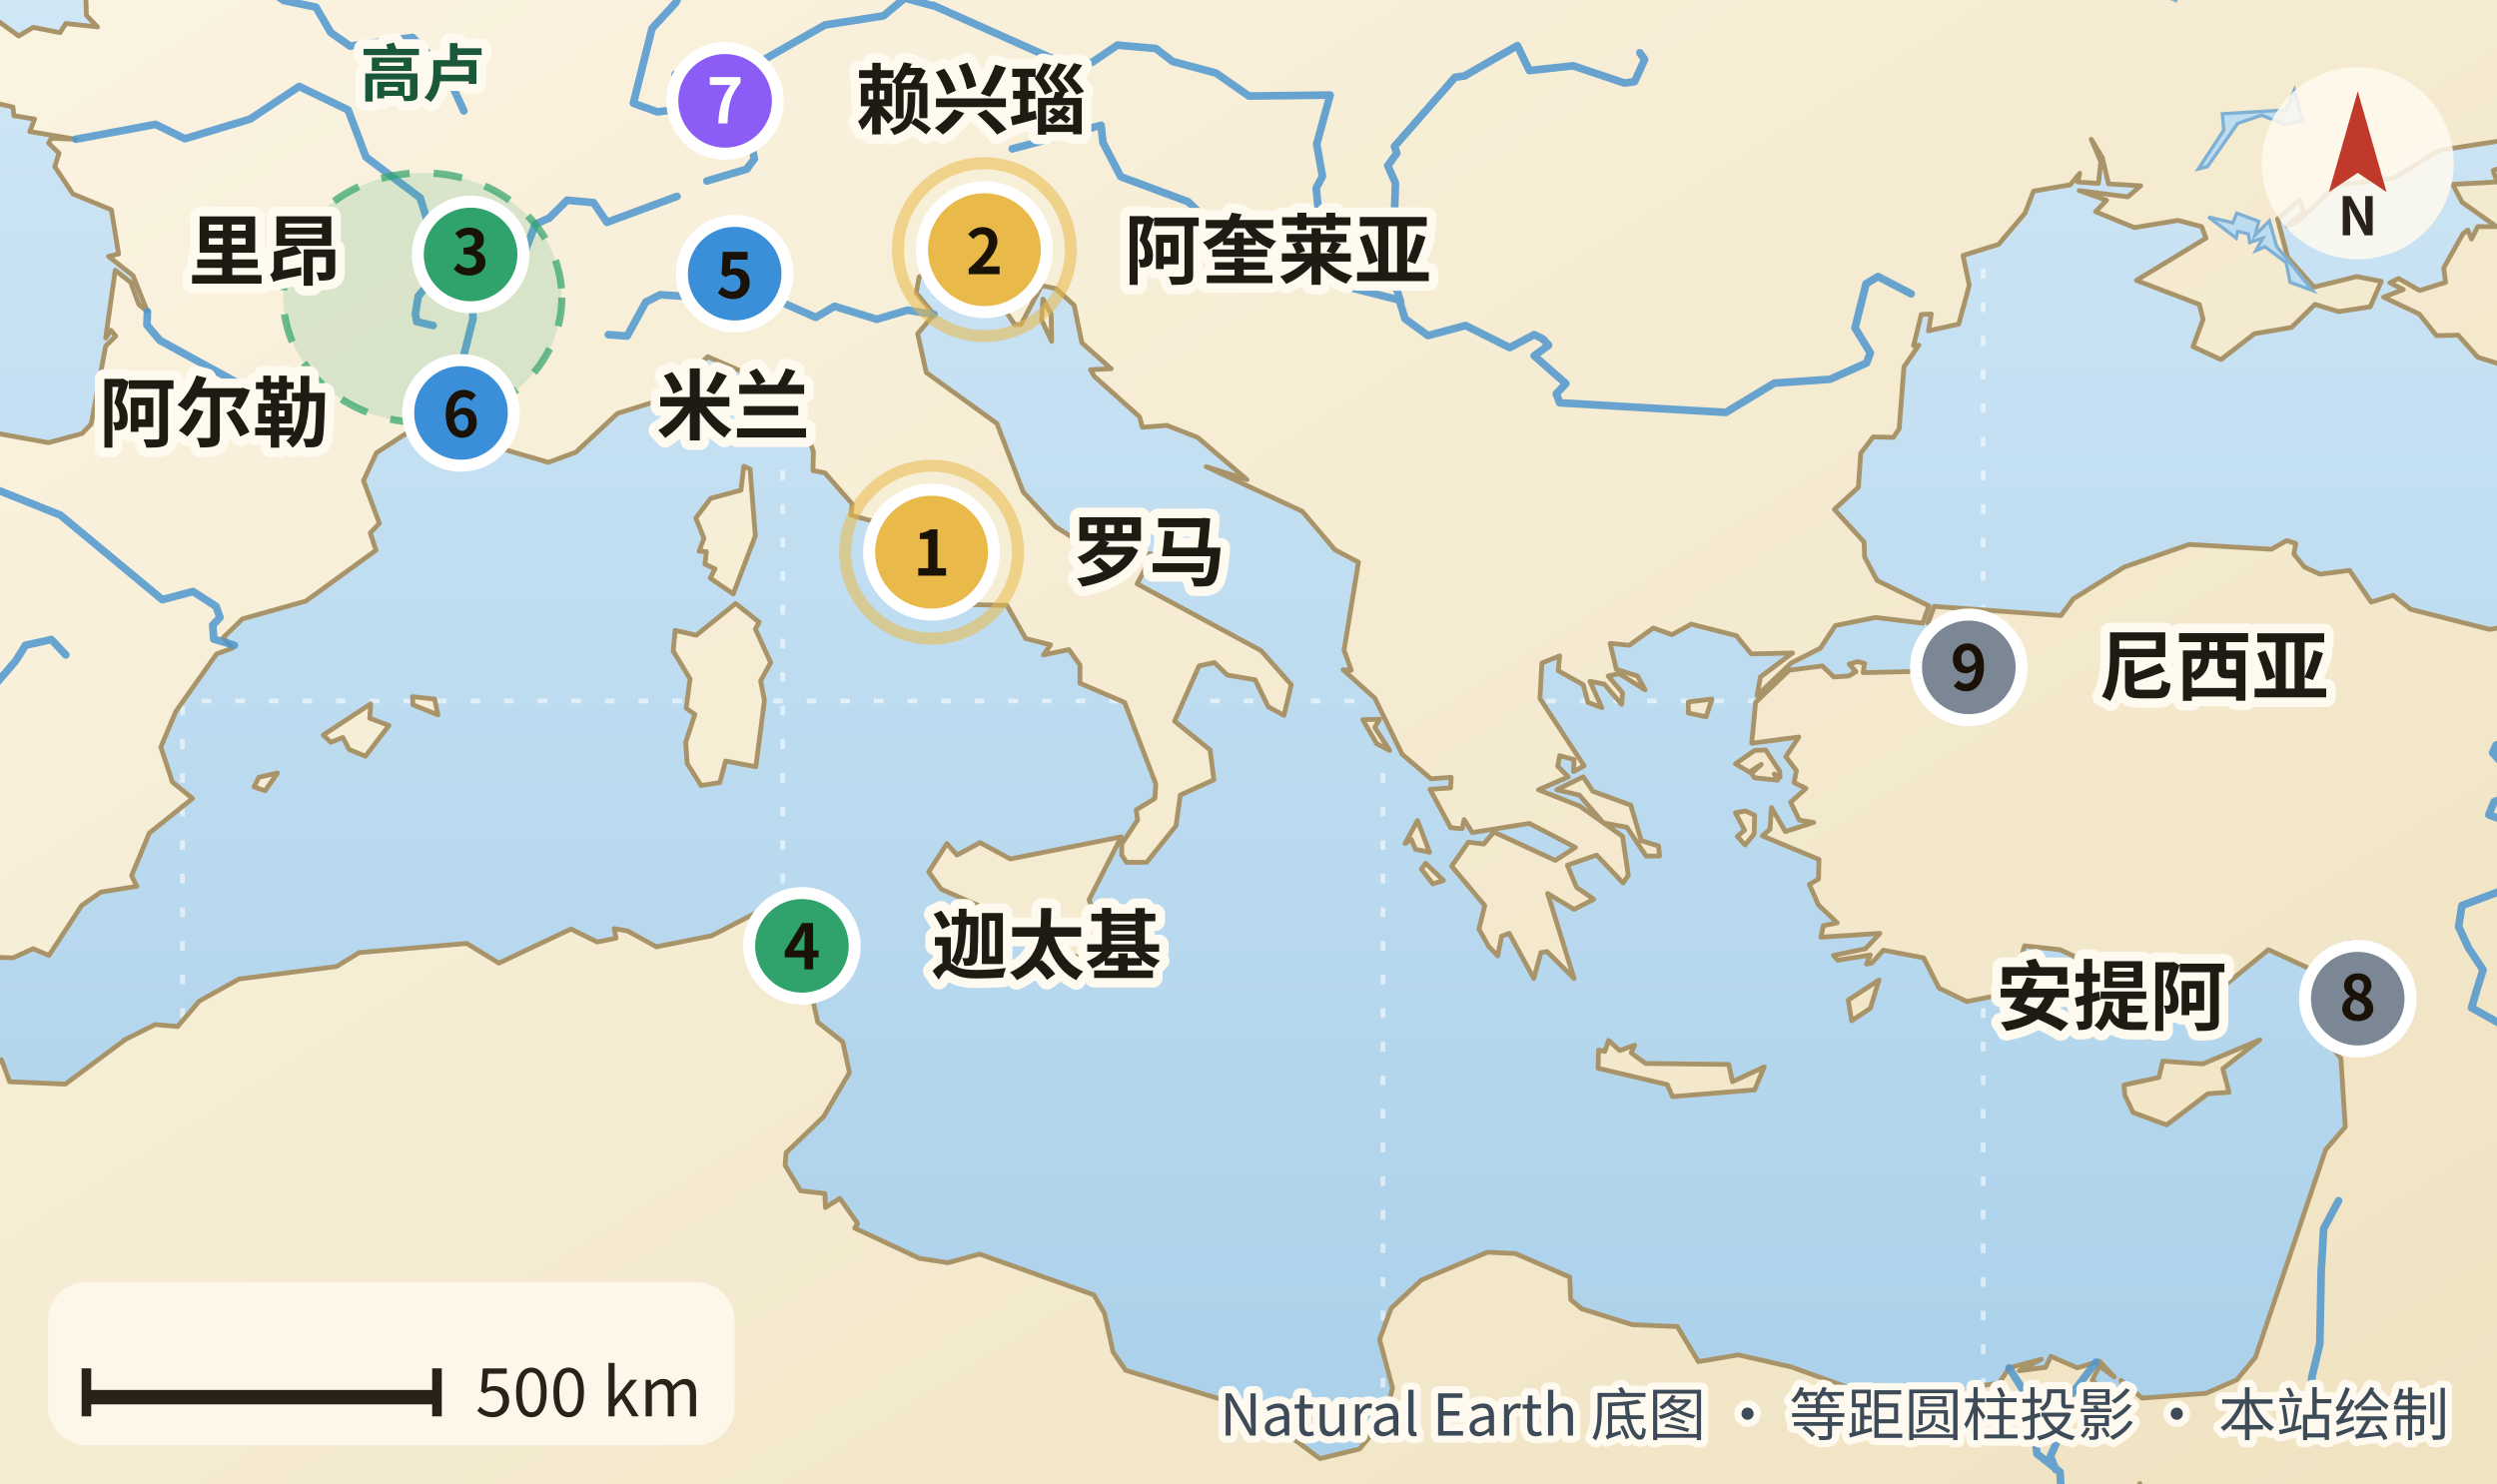
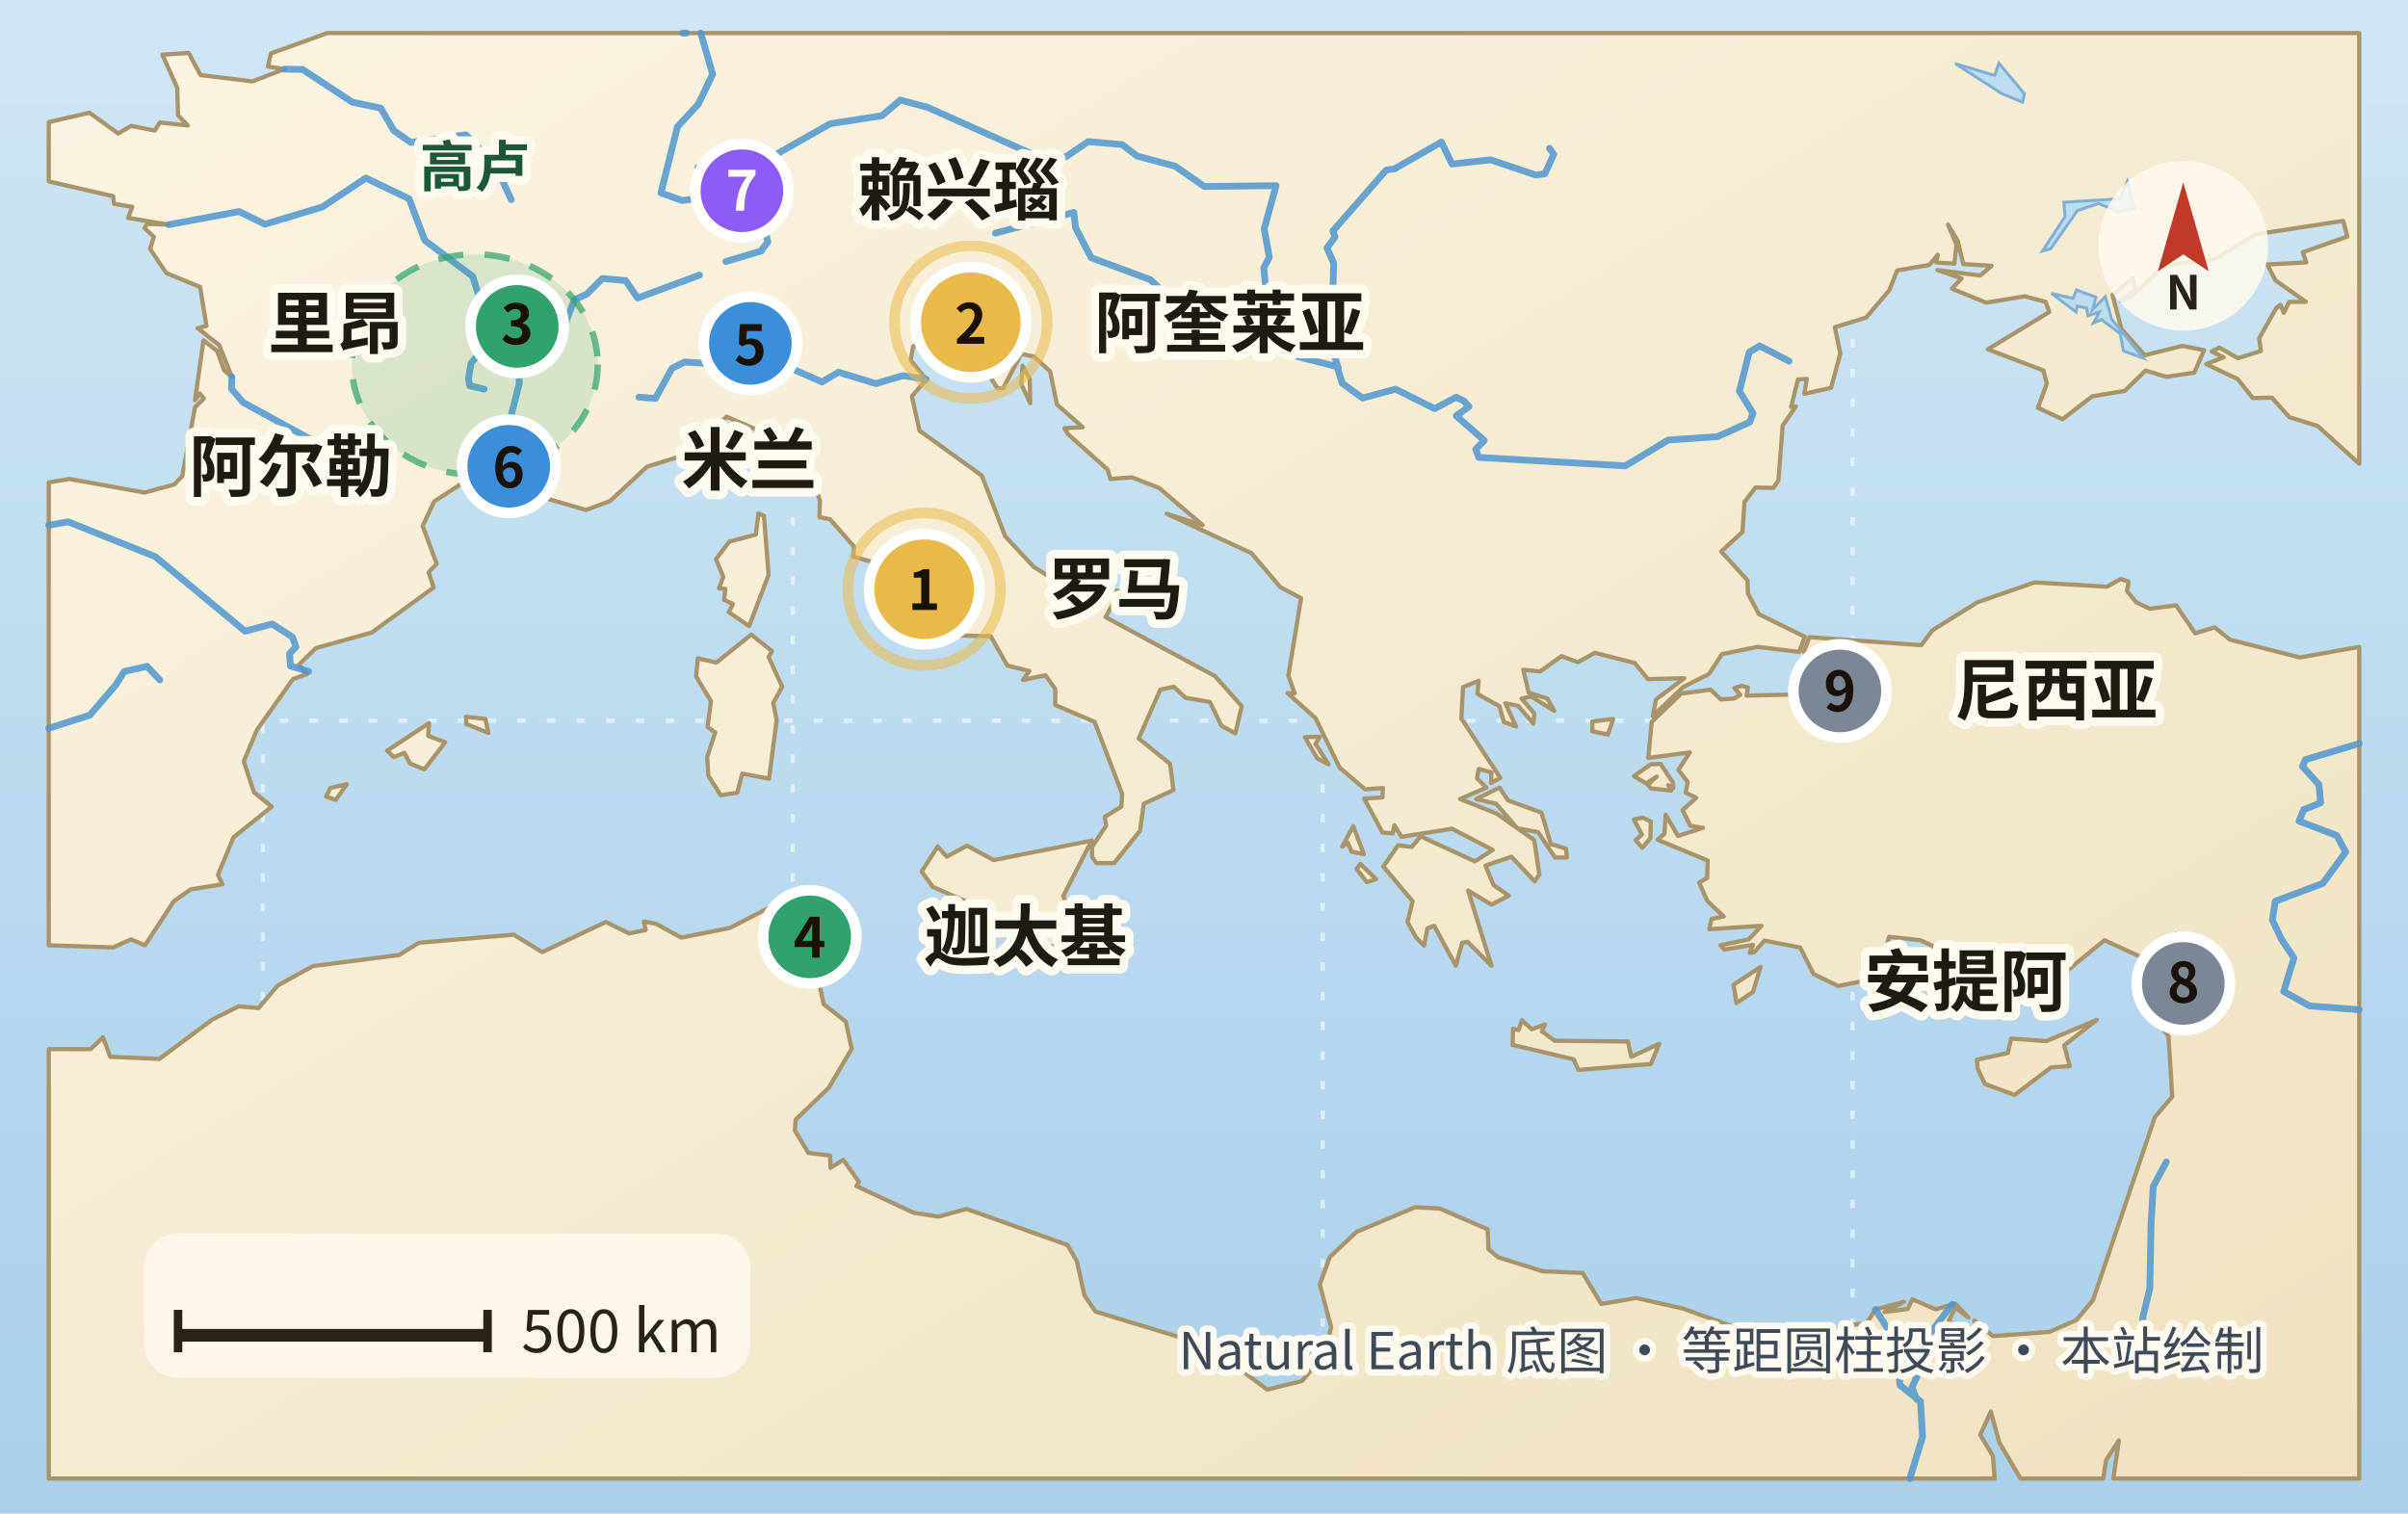
- <svg xmlns="http://www.w3.org/2000/svg" viewBox="0 0 520 309" width="520" height="309" font-family="'Noto Sans CJK SC','PingFang SC','Microsoft YaHei','Source Han Sans SC',sans-serif">
+ <svg xmlns="http://www.w3.org/2000/svg" viewBox="0 0 568 357" width="568" height="357" font-family="'Noto Sans CJK SC','PingFang SC','Microsoft YaHei','Source Han Sans SC',sans-serif">
  <defs>
    <linearGradient id="sea" x1="0" y1="0" x2="0" y2="1">
      <stop offset="0" stop-color="#cfe6f5" />
      <stop offset="1" stop-color="#a9d0ea" />
    </linearGradient>
    <linearGradient id="ld" x1="0" y1="0" x2="1" y2="1">
      <stop offset="0" stop-color="#fbf4e2" />
      <stop offset="1" stop-color="#efe2c0" />
    </linearGradient>
  </defs>
-   <rect width="520" height="309" fill="url(#sea)" />
-   <path d="M38,0V309M163,0V309M288,0V309M413,0V309M0,309H520M0,146H520" stroke="#ffffff" stroke-opacity=".55" stroke-width="1" stroke-dasharray="2 5" fill="none" />
-   <path d="M337.3,218.8 340.4,217.7 339.7,219.3 342.7,221.5 360.0,221.7 360.8,225.3 367.4,222.2 365.4,227.0 348.3,228.4 347.2,225.9 332.8,222.5 332.9,218.7 334.2,219.0 335.0,216.7 337.3,218.8ZM331.7,164.8 339.6,167.7 341.8,175.1 345.4,176.2 345.6,178.3 342.8,178.3 338.8,172.3 333.9,171.4 328.9,165.6 324.2,164.5 329.7,161.8 331.7,164.8ZM462.9,222.6 464.2,227.5 459.8,227.8 451.2,234.3 444.2,231.7 442.5,228.1 442.3,226.0 449.6,224.4 450.4,221.0 458.7,221.6 470.6,216.6 462.9,222.6ZM77.0,149.6 81.0,151.1 76.1,157.5 72.7,156.1 71.4,153.6 68.9,154.6 67.3,153.1 77.2,146.6 77.0,149.6ZM157.3,131.0 160.5,138.0 158.4,141.8 159.2,145.9 157.4,159.7 151.1,158.5 149.9,163.0 146.0,163.6 143.1,159.0 142.8,154.6 144.7,148.8 142.9,147.5 143.7,141.4 140.2,135.6 140.6,131.3 145.0,132.3 153.2,125.7 158.1,129.6 157.3,131.0ZM156.2,97.7 157.3,111.6 152.7,123.7 147.9,120.4 148.9,118.5 146.8,117.5 147.1,114.9 145.6,114.8 146.6,112.1 144.9,107.9 148.0,103.8 154.3,102.1 154.9,97.1 156.2,97.7ZM233.5,174.3 226.8,187.4 229.2,194.0 227.0,199.9 219.3,198.1 216.3,194.1 196.0,185.2 193.4,181.6 197.2,175.7 199.3,178.1 204.1,175.5 210.4,178.9 233.5,174.3ZM385.6,212.6 384.9,208.3 391.3,204.1 389.5,210.0 385.6,212.6ZM363.4,176.0 361.8,174.2 363.3,172.9 361.4,169.3 363.5,168.9 365.4,169.8 365.3,173.7 363.4,176.0ZM367.7,156.2 370.6,160.6 370.7,161.9 369.5,161.2 370.2,162.5 365.4,162.0 364.7,161.1 366.8,159.2 364.3,160.8 361.4,159.1 365.4,156.3 367.7,156.2ZM356.5,145.6 355.3,149.3 351.6,148.5 351.6,146.2 356.5,145.6ZM91.2,148.9 86.0,146.8 85.9,145.1 90.5,145.6 91.2,148.9ZM55.2,164.7 52.9,163.9 53.9,161.9 57.8,161.0 55.2,164.7ZM219.0,71.1 216.9,66.6 217.2,62.3 218.9,65.4 219.0,71.1ZM295.2,170.9 297.7,177.5 294.8,176.9 293.9,174.8 292.6,175.7 295.2,170.9ZM300.6,183.4 298.4,184.1 296.0,181.0 296.9,179.8 300.6,183.4ZM289.4,156.3 286.7,154.9 283.8,149.9 287.3,149.8 286.3,151.5 289.4,156.3ZM474.5,324.8 475.8,315.8 472.8,320.4 472.1,324.8 452.6,324.8 447.6,316.3 445.6,309.0 443.1,314.5 446.1,319.5 446.5,324.8 -12.5,324.8 -12.5,223.5 -2.6,223.5 0.3,220.7 2.0,225.3 13.6,225.8 26.1,216.5 32.3,213.4 37.0,213.8 41.5,208.5 49.8,203.9 70.1,201.3 74.8,198.4 97.2,196.5 103.9,200.6 118.9,193.5 124.4,196.2 128.3,195.4 127.9,193.4 130.7,193.9 136.7,197.2 148.2,194.9 159.0,189.3 160.9,189.8 160.8,192.7 161.3,190.7 165.4,191.5 166.6,198.4 168.1,199.2 174.8,193.9 176.1,193.7 177.0,196.9 169.0,207.0 170.3,212.9 175.5,217.0 176.9,223.4 171.5,232.6 163.7,240.1 163.5,242.7 166.7,248.0 171.8,248.6 171.9,251.5 174.9,249.6 178.6,254.8 178.0,255.8 191.5,262.1 197.4,263.0 204.0,261.2 227.8,269.7 230.0,273.5 231.8,281.6 234.4,285.4 261.0,293.5 274.9,303.8 283.1,301.8 288.4,295.5 290.0,289.1 287.3,279.0 289.7,272.5 296.0,266.6 309.8,260.8 315.6,261.1 326.9,266.0 327.1,270.7 329.4,272.6 339.9,275.9 349.3,276.3 353.7,283.6 362.0,282.2 373.0,284.7 401.9,295.1 412.6,288.6 416.3,288.1 418.4,284.9 425.1,283.1 420.5,285.5 426.0,284.8 427.1,282.5 432.6,284.9 437.2,283.5 440.3,286.8 437.2,284.5 435.7,287.5 439.8,290.8 442.1,289.0 441.7,287.5 446.1,291.2 459.4,290.2 465.8,287.4 469.7,282.7 484.3,239.5 488.4,234.7 487.5,220.5 485.7,218.1 488.1,211.1 486.3,206.1 491.0,200.4 490.9,198.0 489.3,196.3 481.1,201.8 472.4,197.8 459.8,208.1 448.5,210.5 443.3,208.1 438.8,202.4 429.0,197.8 421.6,197.0 419.1,206.7 409.6,208.6 403.8,205.8 400.6,199.5 392.2,197.9 389.8,200.6 388.7,200.8 389.5,198.9 382.7,200.0 381.8,199.0 388.5,197.6 391.5,194.4 379.2,195.2 379.7,192.8 382.6,192.2 378.7,188.5 376.8,184.2 378.7,183.1 378.8,179.0 367.0,174.1 368.6,172.7 368.9,168.2 371.8,173.2 377.7,171.3 374.7,170.8 372.9,167.1 376.1,164.2 373.6,163.0 374.1,160.5 371.9,157.6 374.6,153.5 364.8,154.8 365.6,146.3 372.6,139.6 379.5,138.7 381.9,141.0 385.0,140.8 386.5,139.9 385.1,138.3 386.9,137.8 388.3,138.2 388.0,140.1 401.1,139.8 398.3,137.5 411.6,133.8 402.4,130.9 401.5,129.8 402.8,126.3 429.2,128.2 431.8,124.7 442.4,118.1 455.9,113.4 473.0,114.4 476.2,112.6 478.1,113.2 477.7,115.4 479.9,118.1 483.1,119.6 489.3,118.8 493.8,125.4 498.4,124.0 502.0,126.9 518.5,131.1 532.5,128.6 532.5,324.8 474.5,324.8ZM532.5,85.4 522.7,76.5 516.0,74.4 511.9,69.8 507.4,69.9 503.8,65.4 496.4,61.9 500.5,60.3 497.7,58.9 499.5,58.0 503.9,60.5 509.3,58.8 508.9,55.8 512.9,48.7 513.9,47.9 514.7,49.8 516.0,47.2 519.9,47.2 512.7,42.1 510.8,38.4 520.0,37.9 519.2,35.5 529.7,31.8 528.7,28.1 508.0,31.3 498.6,37.1 486.5,38.6 478.7,46.0 476.3,47.0 479.7,44.2 479.0,41.6 474.3,45.6 476.4,53.6 481.9,59.8 490.8,57.6 495.9,58.6 493.6,63.9 487.0,64.9 482.1,63.4 477.2,68.2 469.5,69.5 462.5,74.9 456.7,72.2 458.8,66.5 458.0,63.4 444.9,58.4 459.4,49.6 458.5,47.2 453.6,45.9 444.5,47.4 436.4,44.1 438.7,41.7 433.0,39.7 443.1,41.0 445.8,38.7 439.1,38.3 437.8,32.8 435.5,29.0 437.5,33.7 437.0,38.2 432.7,37.9 433.1,36.1 431.1,38.5 423.5,39.8 421.7,44.4 416.2,50.9 408.8,53.2 410.1,59.4 407.9,67.5 401.6,68.9 402.2,65.4 400.1,65.5 398.5,72.0 399.6,71.9 396.5,76.4 395.5,89.3 394.3,91.1 390.1,91.0 387.5,94.4 387.0,101.5 382.0,106.1 388.2,112.9 388.3,116.0 390.9,120.9 401.7,126.2 400.4,129.8 390.6,128.6 382.2,130.3 379.1,135.0 373.0,138.1 365.9,144.9 366.6,141.0 373.3,136.0 364.7,136.2 361.6,132.4 352.2,130.0 348.2,132.2 344.3,130.8 339.3,134.4 335.3,134.0 336.6,139.4 341.0,140.8 342.6,143.7 337.2,140.3 334.9,140.8 337.9,144.3 337.7,146.7 334.1,142.5 331.1,141.9 333.6,147.4 330.7,146.3 329.7,142.6 324.5,139.7 324.8,136.6 321.1,138.1 320.7,145.5 329.9,159.5 327.7,160.7 327.8,158.2 324.8,157.4 324.4,159.6 326.6,161.8 320.4,164.5 329.0,167.9 337.9,174.2 339.1,182.3 338.0,183.9 332.5,178.1 326.4,180.2 328.3,184.8 331.9,187.3 327.8,189.4 322.3,186.1 327.8,203.8 322.2,198.2 320.9,198.4 319.4,203.8 314.3,194.4 312.7,195.0 311.9,199.1 310.0,197.1 308.0,193.5 309.2,188.6 302.3,180.4 305.8,175.4 309.0,175.8 311.1,173.3 323.9,179.2 328.1,176.5 318.5,171.5 306.6,173.4 304.9,170.7 304.5,172.6 302.1,172.4 297.8,164.4 302.1,164.1 302.2,161.9 298.0,162.2 292.0,157.1 286.3,145.4 279.7,139.5 281.4,139.6 279.9,135.4 282.9,117.1 278.0,114.5 271.2,106.5 251.2,97.2 259.7,99.9 249.4,91.1 243.0,88.6 237.9,89.0 237.3,86.8 227.9,78.4 227.1,77.0 231.4,76.8 225.3,71.4 223.7,63.6 219.9,60.1 216.9,59.5 212.6,67.6 211.3,67.6 208.4,63.2 207.0,57.1 210.3,54.8 208.4,52.4 203.1,52.4 191.4,57.7 190.8,61.0 194.5,65.5 191.1,69.5 192.9,77.6 207.6,88.2 213.1,102.5 219.8,109.7 227.7,114.7 240.1,115.4 236.8,121.6 262.6,135.5 268.9,142.6 267.4,149.0 264.1,147.2 261.4,141.6 255.6,140.6 252.9,138.0 249.7,138.7 244.6,150.2 252.0,156.2 252.8,162.4 245.8,165.6 244.9,172.0 238.8,179.6 234.6,179.6 233.6,178.1 233.6,175.8 236.9,170.8 236.6,168.7 240.5,166.3 240.7,163.3 234.2,146.3 224.9,142.3 224.9,138.5 222.6,135.3 217.3,136.4 218.8,134.3 213.6,133.0 209.7,126.1 201.6,125.9 195.9,122.3 183.4,109.0 177.2,107.3 177.5,105.0 171.8,98.5 169.3,98.0 169.4,94.1 165.2,82.0 147.4,74.3 137.9,83.2 128.6,86.1 119.9,94.2 114.2,96.3 105.3,93.7 101.0,90.2 96.6,91.4 88.4,87.8 78.4,94.3 75.7,100.1 79.0,109.0 77.1,111.0 78.3,114.6 63.7,125.2 50.5,128.9 46.5,132.8 48.4,135.0 45.1,136.2 36.6,148.2 33.5,155.6 35.9,162.9 40.1,166.3 31.1,173.5 27.4,182.4 28.5,184.6 21.0,185.8 17.0,188.6 10.2,199.0 6.9,197.6 2.7,199.5 -12.5,199.0 -12.5,89.8 -7.6,89.0 10.1,92.2 17.1,90.3 19.0,88.3 22.0,72.1 24.1,70.0 23.1,68.8 22.0,70.4 24.0,56.3 27.2,58.8 28.9,63.4 30.7,64.9 27.7,57.4 22.6,53.4 24.7,52.9 23.2,43.7 15.2,40.4 11.4,34.7 12.3,31.9 10.1,29.8 10.7,28.8 15.8,29.0 6.2,27.4 7.2,24.8 2.9,24.1 2.7,22.3 -12.5,18.8 -12.5,4.8 -2.9,2.6 3.9,7.5 6.9,5.7 12.5,6.8 13.7,4.9 20.3,5.6 18.0,3.2 17.8,-3.3 14.3,-11.1 20.5,-11.5 23.3,-6.3 35.5,-4.8 43.1,-7.7 39.2,-8.3 39.9,-11.4 53.2,-16.2 532.5,-16.2 532.5,85.4Z" fill="url(#ld)" stroke="#a9946a" stroke-width="1" stroke-linejoin="round" fill-rule="evenodd" />
-   <path d="M453.1,0.1 448.2,-1.9 437.2,-9.0 446.5,-6.2 447.5,-9.1 453.5,-1.9 453.1,0.1ZM481.6,60.5 476.9,58.8 476.1,54.7 471.7,51.4 469.8,52.2 471.2,49.6 468.5,50.5 468.2,48.7 466.0,48.2 465.7,49.6 459.9,45.2 465.0,46.4 465.8,44.4 470.4,46.1 469.6,49.0 472.6,46.0 474.1,51.3 481.6,60.5ZM479.5,25.2 475.7,25.9 471.0,24.0 466.0,25.7 459.7,34.7 457.8,35.2 463.1,27.1 462.8,23.7 476.1,22.9 477.8,18.8 479.5,25.2Z" fill="#bcdcf0" stroke="#7fb0d4" stroke-width=".7" />
-   <path d="M520.8,213.3 514.7,209.9 516.0,205.5M523.4,165.4 523.0,161.1M481.4,287.0 483.1,279.9M483.6,261.4 483.4,264.4M152.0,21.6 148.9,21.8M152.7,21.6 157.3,24.2M114.4,45.4 118.1,41.7 123.6,42.2M3.3,137.6 5.3,134.4M520.8,213.3 532.5,214.2M514.1,197.5 517.1,202.0 516.0,205.5M428.1,306.1 427.0,303.3 429.2,298.4 429.1,293.4 436.5,283.7M253.2,15.2 260.1,20.0 277.0,19.8 274.2,30.0 275.4,36.7 274.1,39.2 274.6,44.3 272.2,48.5 274.6,55.2 276.5,56.6 275.7,58.5 291.4,62.5 292.6,66.4 297.4,69.9 305.2,67.8 314.4,72.4 319.5,69.7 321.3,70.6 322.5,71.9 319.5,74.1 326.1,79.9 324.1,82.0 324.8,83.9 359.4,85.9 369.5,79.8 381.1,79.0 388.7,75.6 389.5,73.5 386.3,68.3 388.6,59.1 391.1,57.6 398.0,61.2M140.6,15.5 146.6,17.3 155.6,14.4 171.8,5.2 184.0,3.3 188.4,-0.4 194.3,1.2M253.2,15.2 244.2,12.8 240.7,10.1 232.7,9.4 227.4,13.0 220.3,12.7 194.3,1.1M210.8,31.0 229.3,26.1 229.7,29.7 233.4,36.8 247.4,42.0 254.5,48.8 260.7,52.1 275.1,55.9M-12.5,99.9 -7.9,99.1 12.6,107.3 33.8,124.9 40.2,123.2 45.0,126.3 45.8,128.6 44.3,130.2 44.5,133.1 48.8,134.4M523.4,165.4 519.4,167.0 518.3,169.7 527.2,173.1 529.3,177.0 523.9,184.4 512.7,188.6 512.0,193.0 514.1,197.5M532.5,151.4 519.8,155.2 519.1,156.8 523.0,161.1M481.5,287.0 481.2,288.6M483.4,264.4 483.1,279.9M487.0,250.1 483.9,255.9 483.6,261.4M426.5,324.8 429.5,314.9 429.0,306.6M126.7,69.7 130.6,70.0 134.5,62.9 137.5,61.4 142.3,61.7 145.9,64.1 162.4,62.8 169.9,66.1 173.8,63.8 182.6,66.5 189.0,64.6 194.5,65.5M147.2,37.7 155.6,35.2M155.5,35.2 157.1,33.1 156.4,29.7 158.2,24.9 157.3,24.2M148.9,21.8 136.9,23.3 131.9,21.5 135.8,5.9 140.7,0.6M140.7,0.6 144.1,-6.5 141.3,-16.2M137.9,-16.2 137.0,-16.2M95.4,85.9 93.2,86.9 92.8,90.2M114.4,45.4 111.5,46.7 108.7,54.0 104.6,51.2 98.0,53.4 98.5,66.4 96.2,75.5 98.3,81.0 95.5,85.8 97.6,90.9M141.0,40.9 126.4,46.3 123.6,42.2M429.0,306.6 424.2,302.8 422.9,292.1 418.4,284.9M96.6,23.1 92.8,14.9 85.9,7.8 72.9,9.6 68.9,6.8 65.8,1.5 59.1,0.1 47.4,-7.6 43.1,-7.7M3.3,137.6 -2.8,144.7 -12.5,147.8M13.7,136.4 10.7,133.2 5.3,134.4M290.4,44.5 289.0,46.5 289.1,54.7 291.7,62.9M305.1,15.8 303.0,16.1 290.4,30.5 290.9,31.9 289.0,34.5 290.6,38.1 290.4,44.5M341.5,11.0 342.5,12.4 340.4,17.0 338.3,17.3 327.6,13.7 318.5,14.7 316.0,9.5 305.0,15.8M55.8,90.7 51.2,80.7 33.3,70.9 30.6,67.7 30.7,64.9M76.2,32.7 72.5,22.9 62.3,18.0 52.1,24.8 38.5,28.9 32.4,25.9 15.8,29.0M76.2,32.7 87.5,41.2 89.0,46.0 88.1,49.1 90.9,57.2 87.1,61.7 86.5,65.4 86.8,67.0 90.2,67.8" fill="none" stroke="#4f97cf" stroke-width="1.6" stroke-linejoin="round" stroke-linecap="round" opacity=".85" />
-   <ellipse cx="88" cy="62" rx="29" ry="26" fill="#2fa36b" fill-opacity=".16" stroke="#2fa36b" stroke-opacity=".7" stroke-width="1.5" stroke-dasharray="6 5" />
-   <text x="223.2" y="120.7" text-anchor="start" font-size="16" font-weight="800" fill="#1f1a12" paint-order="stroke" stroke="#fffaf0" stroke-width="4" stroke-linejoin="round">罗马</text>
-   <text x="234.1" y="57.9" text-anchor="start" font-size="16" font-weight="800" fill="#1f1a12" paint-order="stroke" stroke="#fffaf0" stroke-width="4" stroke-linejoin="round">阿奎莱亚</text>
-   <text x="71.2" y="58.1" text-anchor="end" font-size="16" font-weight="600" fill="#1f1a12" paint-order="stroke" stroke="#fffaf0" stroke-width="4" stroke-linejoin="round">里昂</text>
-   <text x="193.9" y="202.7" text-anchor="start" font-size="16" font-weight="600" fill="#1f1a12" paint-order="stroke" stroke="#fffaf0" stroke-width="4" stroke-linejoin="round">迦太基</text>
-   <text x="152.7" y="90.3" text-anchor="middle" font-size="16" font-weight="600" fill="#1f1a12" paint-order="stroke" stroke="#fffaf0" stroke-width="4" stroke-linejoin="round">米兰</text>
-   <text x="68.6" y="91.8" text-anchor="end" font-size="16" font-weight="600" fill="#1f1a12" paint-order="stroke" stroke="#fffaf0" stroke-width="4" stroke-linejoin="round">阿尔勒</text>
-   <text x="178.2" y="26.6" text-anchor="start" font-size="16" font-weight="600" fill="#1f1a12" paint-order="stroke" stroke="#fffaf0" stroke-width="4" stroke-linejoin="round">赖兴瑙</text>
-   <text x="463.7" y="213.3" text-anchor="end" font-size="16" font-weight="600" fill="#1f1a12" paint-order="stroke" stroke="#fffaf0" stroke-width="4" stroke-linejoin="round">安提阿</text>
-   <text x="437.0" y="144.6" text-anchor="start" font-size="16" font-weight="600" fill="#1f1a12" paint-order="stroke" stroke="#fffaf0" stroke-width="4" stroke-linejoin="round">尼西亚</text>
-   <text x="88" y="20" text-anchor="middle" font-size="13" font-weight="700" fill="#19593a" paint-order="stroke" stroke="#fffaf0" stroke-width="4" stroke-linejoin="round">高卢</text>
-   <circle cx="194" cy="115" r="18" fill="none" stroke="#e9b949" stroke-width="2.5" opacity=".55" />
-   <circle cx="194" cy="115" r="13" fill="#e9b949" stroke="#ffffff" stroke-width="2.5" />
-   <text x="194" y="119.9" text-anchor="middle" font-size="13" font-weight="800" fill="#1a1206">1</text>
-   <circle cx="205" cy="52" r="18" fill="none" stroke="#e9b949" stroke-width="2.5" opacity=".55" />
-   <circle cx="205" cy="52" r="13" fill="#e9b949" stroke="#ffffff" stroke-width="2.5" />
-   <text x="205" y="57.1" text-anchor="middle" font-size="13" font-weight="800" fill="#1a1206">2</text>
-   <circle cx="98" cy="53" r="11" fill="#2fa36b" stroke="#ffffff" stroke-width="2.5" />
-   <text x="98" y="57.2" text-anchor="middle" font-size="13" font-weight="800" fill="#1a1206">3</text>
-   <circle cx="167" cy="197" r="11" fill="#2fa36b" stroke="#ffffff" stroke-width="2.5" />
-   <text x="167" y="201.9" text-anchor="middle" font-size="13" font-weight="800" fill="#1a1206">4</text>
-   <circle cx="153" cy="57" r="11" fill="#3b8fd9" stroke="#ffffff" stroke-width="2.5" />
-   <text x="153" y="62.1" text-anchor="middle" font-size="13" font-weight="800" fill="#1a1206">5</text>
-   <circle cx="96" cy="86" r="11" fill="#3b8fd9" stroke="#ffffff" stroke-width="2.5" />
-   <text x="96" y="91.0" text-anchor="middle" font-size="13" font-weight="800" fill="#1a1206">6</text>
-   <circle cx="151" cy="21" r="11" fill="#8b5cf6" stroke="#ffffff" stroke-width="2.5" />
-   <text x="151" y="25.7" text-anchor="middle" font-size="13" font-weight="800" fill="#ffffff">7</text>
-   <circle cx="491" cy="208" r="11" fill="#7c8796" stroke="#ffffff" stroke-width="2.5" />
-   <text x="491" y="212.5" text-anchor="middle" font-size="13" font-weight="800" fill="#1a1206">8</text>
-   <circle cx="410" cy="139" r="11" fill="#7c8796" stroke="#ffffff" stroke-width="2.5" />
-   <text x="410" y="143.8" text-anchor="middle" font-size="13" font-weight="800" fill="#1a1206">9</text>
-   <g transform="translate(18,291)">
-     <rect x="-8" y="-24" width="143" height="34" rx="8" fill="#fffaf0" opacity=".8" />
-     <path d="M0,0H73" stroke="#2a2118" stroke-width="3" />
-     <path d="M0,-6V4M73,-6V4" stroke="#2a2118" stroke-width="2" />
-     <text x="81" y="4" font-size="14" fill="#2a2118">500 km</text>
+   <rect width="568" height="357" fill="url(#sea)" />
+   <g transform="translate(24,24)">
+     <path d="M38,0V309M163,0V309M288,0V309M413,0V309M0,309H520M0,146H520" stroke="#ffffff" stroke-opacity=".55" stroke-width="1" stroke-dasharray="2 5" fill="none" />
+     <path d="M337.3,218.8 340.4,217.7 339.7,219.3 342.7,221.5 360.0,221.7 360.8,225.3 367.4,222.2 365.4,227.0 348.3,228.4 347.2,225.9 332.8,222.5 332.9,218.7 334.2,219.0 335.0,216.7 337.3,218.8ZM331.7,164.8 339.6,167.7 341.8,175.1 345.4,176.2 345.6,178.3 342.8,178.3 338.8,172.3 333.9,171.4 328.9,165.6 324.2,164.5 329.7,161.8 331.7,164.8ZM462.9,222.6 464.2,227.5 459.8,227.8 451.2,234.3 444.2,231.7 442.5,228.1 442.3,226.0 449.6,224.4 450.4,221.0 458.7,221.6 470.6,216.6 462.9,222.6ZM77.0,149.6 81.0,151.1 76.1,157.5 72.7,156.1 71.4,153.6 68.9,154.6 67.3,153.1 77.2,146.6 77.0,149.6ZM157.3,131.0 160.5,138.0 158.4,141.8 159.2,145.9 157.4,159.7 151.1,158.5 149.9,163.0 146.0,163.6 143.1,159.0 142.8,154.6 144.7,148.8 142.9,147.5 143.7,141.4 140.2,135.6 140.6,131.3 145.0,132.3 153.2,125.7 158.1,129.6 157.3,131.0ZM156.2,97.7 157.3,111.6 152.7,123.7 147.9,120.4 148.9,118.5 146.8,117.5 147.1,114.9 145.6,114.8 146.6,112.1 144.9,107.9 148.0,103.8 154.3,102.1 154.9,97.1 156.2,97.7ZM233.5,174.3 226.8,187.4 229.2,194.0 227.0,199.9 219.3,198.1 216.3,194.1 196.0,185.2 193.4,181.6 197.2,175.7 199.3,178.1 204.1,175.5 210.4,178.9 233.5,174.3ZM385.6,212.6 384.9,208.3 391.3,204.1 389.5,210.0 385.6,212.6ZM363.4,176.0 361.8,174.2 363.3,172.9 361.4,169.3 363.5,168.9 365.4,169.8 365.3,173.7 363.4,176.0ZM367.7,156.2 370.6,160.6 370.7,161.9 369.5,161.2 370.2,162.5 365.4,162.0 364.7,161.1 366.8,159.2 364.3,160.8 361.4,159.1 365.4,156.3 367.7,156.2ZM356.5,145.6 355.3,149.3 351.6,148.5 351.6,146.2 356.5,145.6ZM91.2,148.9 86.0,146.8 85.9,145.1 90.5,145.6 91.2,148.9ZM55.2,164.7 52.9,163.9 53.9,161.9 57.8,161.0 55.2,164.7ZM219.0,71.1 216.9,66.6 217.2,62.3 218.9,65.4 219.0,71.1ZM295.2,170.9 297.7,177.5 294.8,176.9 293.9,174.8 292.6,175.7 295.2,170.9ZM300.6,183.4 298.4,184.1 296.0,181.0 296.9,179.8 300.6,183.4ZM289.4,156.3 286.7,154.9 283.8,149.9 287.3,149.8 286.3,151.5 289.4,156.3ZM474.5,324.8 475.8,315.8 472.8,320.4 472.1,324.8 452.6,324.8 447.6,316.3 445.6,309.0 443.1,314.5 446.1,319.5 446.5,324.8 -12.5,324.8 -12.5,223.5 -2.6,223.5 0.3,220.7 2.0,225.3 13.6,225.8 26.1,216.5 32.3,213.4 37.0,213.8 41.5,208.5 49.8,203.9 70.1,201.3 74.8,198.4 97.2,196.5 103.9,200.6 118.9,193.5 124.4,196.2 128.3,195.4 127.9,193.4 130.7,193.9 136.7,197.2 148.2,194.9 159.0,189.3 160.9,189.8 160.8,192.7 161.3,190.7 165.4,191.5 166.6,198.4 168.1,199.2 174.8,193.9 176.1,193.7 177.0,196.9 169.0,207.0 170.3,212.9 175.5,217.0 176.9,223.4 171.5,232.6 163.7,240.1 163.5,242.7 166.7,248.0 171.8,248.6 171.9,251.5 174.9,249.6 178.6,254.8 178.0,255.8 191.5,262.1 197.4,263.0 204.0,261.2 227.8,269.7 230.0,273.5 231.8,281.6 234.4,285.4 261.0,293.5 274.9,303.8 283.1,301.8 288.4,295.5 290.0,289.1 287.3,279.0 289.7,272.5 296.0,266.6 309.8,260.8 315.6,261.1 326.9,266.0 327.1,270.7 329.4,272.6 339.9,275.9 349.3,276.3 353.7,283.6 362.0,282.2 373.0,284.7 401.9,295.1 412.6,288.6 416.3,288.1 418.4,284.9 425.1,283.1 420.5,285.5 426.0,284.8 427.1,282.5 432.6,284.9 437.2,283.5 440.3,286.8 437.2,284.5 435.7,287.5 439.8,290.8 442.1,289.0 441.7,287.5 446.1,291.2 459.4,290.2 465.8,287.4 469.7,282.7 484.3,239.5 488.4,234.7 487.5,220.5 485.7,218.1 488.1,211.1 486.3,206.1 491.0,200.4 490.9,198.0 489.3,196.3 481.1,201.8 472.4,197.8 459.8,208.1 448.5,210.5 443.3,208.1 438.8,202.4 429.0,197.8 421.6,197.0 419.1,206.7 409.6,208.6 403.8,205.8 400.6,199.5 392.2,197.9 389.8,200.6 388.7,200.8 389.5,198.9 382.7,200.0 381.8,199.0 388.5,197.6 391.5,194.4 379.2,195.2 379.7,192.8 382.6,192.2 378.7,188.5 376.8,184.2 378.7,183.1 378.8,179.0 367.0,174.1 368.6,172.7 368.9,168.2 371.8,173.2 377.7,171.3 374.7,170.8 372.9,167.1 376.1,164.2 373.6,163.0 374.1,160.5 371.9,157.6 374.6,153.5 364.8,154.8 365.6,146.3 372.6,139.6 379.5,138.7 381.9,141.0 385.0,140.8 386.5,139.9 385.1,138.3 386.9,137.8 388.3,138.2 388.0,140.1 401.1,139.8 398.3,137.5 411.6,133.8 402.4,130.9 401.5,129.8 402.8,126.3 429.2,128.2 431.8,124.7 442.4,118.1 455.9,113.4 473.0,114.4 476.2,112.6 478.1,113.2 477.7,115.4 479.9,118.1 483.1,119.6 489.3,118.8 493.8,125.4 498.4,124.0 502.0,126.9 518.5,131.1 532.5,128.6 532.5,324.8 474.5,324.8ZM532.5,85.4 522.7,76.5 516.0,74.4 511.9,69.8 507.4,69.9 503.8,65.4 496.4,61.9 500.5,60.3 497.7,58.9 499.5,58.0 503.9,60.5 509.3,58.8 508.9,55.8 512.9,48.7 513.9,47.9 514.7,49.8 516.0,47.2 519.9,47.2 512.7,42.1 510.8,38.4 520.0,37.9 519.2,35.5 529.7,31.8 528.7,28.1 508.0,31.3 498.6,37.1 486.5,38.6 478.7,46.0 476.3,47.0 479.7,44.2 479.0,41.6 474.3,45.6 476.4,53.6 481.9,59.8 490.8,57.6 495.9,58.6 493.6,63.9 487.0,64.9 482.1,63.4 477.2,68.2 469.5,69.5 462.5,74.9 456.7,72.2 458.8,66.5 458.0,63.4 444.9,58.4 459.4,49.6 458.5,47.2 453.6,45.9 444.5,47.4 436.4,44.1 438.7,41.7 433.0,39.7 443.1,41.0 445.8,38.7 439.1,38.3 437.8,32.8 435.5,29.0 437.5,33.7 437.0,38.2 432.7,37.9 433.1,36.1 431.1,38.5 423.5,39.8 421.7,44.4 416.2,50.9 408.8,53.2 410.1,59.4 407.9,67.5 401.6,68.9 402.2,65.4 400.1,65.5 398.5,72.0 399.6,71.9 396.5,76.4 395.5,89.3 394.3,91.1 390.1,91.0 387.5,94.4 387.0,101.5 382.0,106.1 388.2,112.9 388.3,116.0 390.9,120.9 401.7,126.2 400.4,129.8 390.6,128.6 382.2,130.3 379.1,135.0 373.0,138.1 365.9,144.9 366.6,141.0 373.3,136.0 364.7,136.2 361.6,132.4 352.2,130.0 348.2,132.2 344.3,130.8 339.3,134.4 335.3,134.0 336.6,139.4 341.0,140.8 342.6,143.7 337.2,140.3 334.9,140.8 337.9,144.3 337.7,146.7 334.1,142.5 331.1,141.9 333.6,147.4 330.7,146.3 329.7,142.6 324.5,139.7 324.8,136.6 321.1,138.1 320.7,145.5 329.9,159.5 327.7,160.7 327.8,158.2 324.8,157.4 324.4,159.6 326.6,161.8 320.4,164.5 329.0,167.9 337.9,174.2 339.1,182.3 338.0,183.9 332.5,178.1 326.4,180.2 328.3,184.8 331.9,187.3 327.8,189.4 322.3,186.1 327.8,203.8 322.2,198.2 320.9,198.4 319.4,203.8 314.3,194.4 312.7,195.0 311.9,199.1 310.0,197.1 308.0,193.5 309.2,188.6 302.3,180.4 305.8,175.4 309.0,175.8 311.1,173.3 323.9,179.2 328.1,176.5 318.5,171.5 306.6,173.4 304.9,170.7 304.5,172.6 302.1,172.4 297.8,164.4 302.1,164.1 302.2,161.9 298.0,162.2 292.0,157.1 286.3,145.4 279.7,139.5 281.4,139.6 279.9,135.4 282.9,117.1 278.0,114.5 271.2,106.5 251.2,97.2 259.7,99.9 249.4,91.1 243.0,88.6 237.9,89.0 237.3,86.8 227.9,78.4 227.1,77.0 231.4,76.8 225.3,71.4 223.7,63.6 219.9,60.1 216.9,59.5 212.6,67.6 211.3,67.6 208.4,63.2 207.0,57.1 210.3,54.8 208.4,52.4 203.1,52.4 191.4,57.7 190.8,61.0 194.5,65.5 191.1,69.5 192.9,77.6 207.6,88.2 213.1,102.5 219.8,109.7 227.7,114.7 240.1,115.4 236.8,121.6 262.6,135.5 268.9,142.6 267.4,149.0 264.1,147.2 261.4,141.6 255.6,140.6 252.9,138.0 249.7,138.7 244.6,150.2 252.0,156.2 252.8,162.4 245.8,165.6 244.9,172.0 238.8,179.6 234.6,179.6 233.6,178.1 233.6,175.8 236.9,170.8 236.6,168.7 240.5,166.3 240.7,163.3 234.2,146.3 224.9,142.3 224.9,138.5 222.6,135.3 217.3,136.4 218.8,134.3 213.6,133.0 209.7,126.1 201.6,125.9 195.9,122.3 183.4,109.0 177.2,107.3 177.5,105.0 171.8,98.5 169.3,98.0 169.4,94.1 165.2,82.0 147.4,74.3 137.9,83.2 128.6,86.1 119.9,94.2 114.2,96.3 105.3,93.7 101.0,90.2 96.6,91.4 88.4,87.8 78.4,94.3 75.7,100.1 79.0,109.0 77.1,111.0 78.3,114.6 63.7,125.2 50.5,128.9 46.5,132.8 48.4,135.0 45.1,136.2 36.6,148.2 33.5,155.6 35.9,162.9 40.1,166.3 31.1,173.5 27.4,182.4 28.5,184.6 21.0,185.8 17.0,188.6 10.2,199.0 6.9,197.6 2.7,199.5 -12.5,199.0 -12.5,89.8 -7.6,89.0 10.1,92.2 17.1,90.3 19.0,88.3 22.0,72.1 24.1,70.0 23.1,68.8 22.0,70.4 24.0,56.3 27.2,58.8 28.9,63.4 30.7,64.9 27.7,57.4 22.6,53.4 24.7,52.9 23.2,43.7 15.2,40.4 11.4,34.7 12.3,31.9 10.1,29.8 10.7,28.8 15.8,29.0 6.2,27.4 7.2,24.8 2.9,24.1 2.7,22.3 -12.5,18.8 -12.5,4.8 -2.9,2.6 3.9,7.5 6.9,5.7 12.5,6.8 13.7,4.9 20.3,5.6 18.0,3.2 17.8,-3.3 14.3,-11.1 20.5,-11.5 23.3,-6.3 35.5,-4.8 43.1,-7.7 39.2,-8.3 39.9,-11.4 53.2,-16.2 532.5,-16.2 532.5,85.4Z" fill="url(#ld)" stroke="#a9946a" stroke-width="1" stroke-linejoin="round" fill-rule="evenodd" />
+     <path d="M453.1,0.1 448.2,-1.9 437.2,-9.0 446.5,-6.2 447.5,-9.1 453.5,-1.9 453.1,0.1ZM481.6,60.5 476.9,58.8 476.1,54.7 471.7,51.4 469.8,52.2 471.2,49.6 468.5,50.5 468.2,48.7 466.0,48.2 465.7,49.6 459.9,45.2 465.0,46.4 465.8,44.4 470.4,46.1 469.6,49.0 472.6,46.0 474.1,51.3 481.6,60.5ZM479.5,25.2 475.7,25.9 471.0,24.0 466.0,25.7 459.7,34.7 457.8,35.2 463.1,27.1 462.8,23.7 476.1,22.9 477.8,18.8 479.5,25.2Z" fill="#bcdcf0" stroke="#7fb0d4" stroke-width=".7" />
+     <path d="M520.8,213.3 514.7,209.9 516.0,205.5M523.4,165.4 523.0,161.1M481.4,287.0 483.1,279.9M483.6,261.4 483.4,264.4M152.0,21.6 148.9,21.8M152.7,21.6 157.3,24.2M114.4,45.4 118.1,41.7 123.6,42.2M3.3,137.6 5.3,134.4M520.8,213.3 532.5,214.2M514.1,197.5 517.1,202.0 516.0,205.5M428.1,306.1 427.0,303.3 429.2,298.4 429.1,293.4 436.5,283.7M253.2,15.2 260.1,20.0 277.0,19.8 274.2,30.0 275.4,36.7 274.1,39.2 274.6,44.3 272.2,48.5 274.6,55.2 276.5,56.6 275.7,58.5 291.4,62.5 292.6,66.4 297.4,69.9 305.2,67.8 314.4,72.4 319.5,69.7 321.3,70.6 322.5,71.9 319.5,74.1 326.1,79.9 324.1,82.0 324.8,83.9 359.4,85.9 369.5,79.8 381.1,79.0 388.7,75.6 389.5,73.5 386.3,68.3 388.6,59.1 391.1,57.6 398.0,61.2M140.6,15.5 146.6,17.3 155.6,14.4 171.8,5.2 184.0,3.3 188.4,-0.4 194.3,1.2M253.2,15.2 244.2,12.8 240.7,10.1 232.7,9.4 227.4,13.0 220.3,12.7 194.3,1.1M210.8,31.0 229.3,26.1 229.7,29.7 233.4,36.8 247.4,42.0 254.5,48.8 260.7,52.1 275.1,55.9M-12.5,99.9 -7.9,99.1 12.6,107.3 33.8,124.9 40.2,123.2 45.0,126.3 45.8,128.6 44.3,130.2 44.5,133.1 48.8,134.4M523.4,165.4 519.4,167.0 518.3,169.7 527.2,173.1 529.3,177.0 523.9,184.4 512.7,188.6 512.0,193.0 514.1,197.5M532.5,151.4 519.8,155.2 519.1,156.8 523.0,161.1M481.5,287.0 481.2,288.6M483.4,264.4 483.1,279.9M487.0,250.1 483.9,255.9 483.6,261.4M426.5,324.8 429.5,314.9 429.0,306.6M126.7,69.7 130.6,70.0 134.5,62.9 137.5,61.4 142.3,61.7 145.9,64.1 162.4,62.8 169.9,66.1 173.8,63.8 182.6,66.5 189.0,64.6 194.5,65.5M147.2,37.7 155.6,35.2M155.5,35.2 157.1,33.1 156.4,29.7 158.2,24.9 157.3,24.2M148.9,21.8 136.9,23.3 131.9,21.5 135.8,5.9 140.7,0.6M140.7,0.6 144.1,-6.5 141.3,-16.2M137.9,-16.2 137.0,-16.2M95.4,85.9 93.2,86.9 92.8,90.2M114.4,45.4 111.5,46.7 108.7,54.0 104.6,51.2 98.0,53.4 98.5,66.4 96.2,75.5 98.3,81.0 95.5,85.8 97.6,90.9M141.0,40.9 126.4,46.3 123.6,42.2M429.0,306.6 424.2,302.8 422.9,292.1 418.4,284.9M96.6,23.1 92.8,14.9 85.9,7.8 72.9,9.6 68.9,6.8 65.8,1.5 59.1,0.1 47.4,-7.6 43.1,-7.7M3.3,137.6 -2.8,144.7 -12.5,147.8M13.7,136.4 10.7,133.2 5.3,134.4M290.4,44.5 289.0,46.5 289.1,54.7 291.7,62.9M305.1,15.8 303.0,16.1 290.4,30.5 290.9,31.9 289.0,34.5 290.6,38.1 290.4,44.5M341.5,11.0 342.5,12.4 340.4,17.0 338.3,17.3 327.6,13.7 318.5,14.7 316.0,9.5 305.0,15.8M55.8,90.7 51.2,80.7 33.3,70.9 30.6,67.7 30.7,64.9M76.2,32.7 72.5,22.9 62.3,18.0 52.1,24.8 38.5,28.9 32.4,25.9 15.8,29.0M76.2,32.7 87.5,41.2 89.0,46.0 88.1,49.1 90.9,57.2 87.1,61.7 86.5,65.4 86.8,67.0 90.2,67.8" fill="none" stroke="#4f97cf" stroke-width="1.6" stroke-linejoin="round" stroke-linecap="round" opacity=".85" />
+     <ellipse cx="88" cy="62" rx="29" ry="26" fill="#2fa36b" fill-opacity=".16" stroke="#2fa36b" stroke-opacity=".7" stroke-width="1.5" stroke-dasharray="6 5" />
+     <text x="223.2" y="120.7" text-anchor="start" font-size="16" font-weight="800" fill="#1f1a12" paint-order="stroke" stroke="#fffaf0" stroke-width="4" stroke-linejoin="round">罗马</text>
+     <text x="234.1" y="57.9" text-anchor="start" font-size="16" font-weight="800" fill="#1f1a12" paint-order="stroke" stroke="#fffaf0" stroke-width="4" stroke-linejoin="round">阿奎莱亚</text>
+     <text x="71.2" y="58.1" text-anchor="end" font-size="16" font-weight="600" fill="#1f1a12" paint-order="stroke" stroke="#fffaf0" stroke-width="4" stroke-linejoin="round">里昂</text>
+     <text x="193.9" y="202.7" text-anchor="start" font-size="16" font-weight="600" fill="#1f1a12" paint-order="stroke" stroke="#fffaf0" stroke-width="4" stroke-linejoin="round">迦太基</text>
+     <text x="152.7" y="90.3" text-anchor="middle" font-size="16" font-weight="600" fill="#1f1a12" paint-order="stroke" stroke="#fffaf0" stroke-width="4" stroke-linejoin="round">米兰</text>
+     <text x="68.6" y="91.8" text-anchor="end" font-size="16" font-weight="600" fill="#1f1a12" paint-order="stroke" stroke="#fffaf0" stroke-width="4" stroke-linejoin="round">阿尔勒</text>
+     <text x="178.2" y="26.6" text-anchor="start" font-size="16" font-weight="600" fill="#1f1a12" paint-order="stroke" stroke="#fffaf0" stroke-width="4" stroke-linejoin="round">赖兴瑙</text>
+     <text x="463.7" y="213.3" text-anchor="end" font-size="16" font-weight="600" fill="#1f1a12" paint-order="stroke" stroke="#fffaf0" stroke-width="4" stroke-linejoin="round">安提阿</text>
+     <text x="437.0" y="144.6" text-anchor="start" font-size="16" font-weight="600" fill="#1f1a12" paint-order="stroke" stroke="#fffaf0" stroke-width="4" stroke-linejoin="round">尼西亚</text>
+     <text x="88" y="20" text-anchor="middle" font-size="13" font-weight="700" fill="#19593a" paint-order="stroke" stroke="#fffaf0" stroke-width="4" stroke-linejoin="round">高卢</text>
+     <circle cx="194" cy="115" r="18" fill="none" stroke="#e9b949" stroke-width="2.5" opacity=".55" />
+     <circle cx="194" cy="115" r="13" fill="#e9b949" stroke="#ffffff" stroke-width="2.5" />
+     <text x="194" y="119.9" text-anchor="middle" font-size="13" font-weight="800" fill="#1a1206">1</text>
+     <circle cx="205" cy="52" r="18" fill="none" stroke="#e9b949" stroke-width="2.5" opacity=".55" />
+     <circle cx="205" cy="52" r="13" fill="#e9b949" stroke="#ffffff" stroke-width="2.5" />
+     <text x="205" y="57.1" text-anchor="middle" font-size="13" font-weight="800" fill="#1a1206">2</text>
+     <circle cx="98" cy="53" r="11" fill="#2fa36b" stroke="#ffffff" stroke-width="2.5" />
+     <text x="98" y="57.2" text-anchor="middle" font-size="13" font-weight="800" fill="#1a1206">3</text>
+     <circle cx="167" cy="197" r="11" fill="#2fa36b" stroke="#ffffff" stroke-width="2.5" />
+     <text x="167" y="201.9" text-anchor="middle" font-size="13" font-weight="800" fill="#1a1206">4</text>
+     <circle cx="153" cy="57" r="11" fill="#3b8fd9" stroke="#ffffff" stroke-width="2.5" />
+     <text x="153" y="62.1" text-anchor="middle" font-size="13" font-weight="800" fill="#1a1206">5</text>
+     <circle cx="96" cy="86" r="11" fill="#3b8fd9" stroke="#ffffff" stroke-width="2.5" />
+     <text x="96" y="91.0" text-anchor="middle" font-size="13" font-weight="800" fill="#1a1206">6</text>
+     <circle cx="151" cy="21" r="11" fill="#8b5cf6" stroke="#ffffff" stroke-width="2.5" />
+     <text x="151" y="25.7" text-anchor="middle" font-size="13" font-weight="800" fill="#ffffff">7</text>
+     <circle cx="491" cy="208" r="11" fill="#7c8796" stroke="#ffffff" stroke-width="2.5" />
+     <text x="491" y="212.5" text-anchor="middle" font-size="13" font-weight="800" fill="#1a1206">8</text>
+     <circle cx="410" cy="139" r="11" fill="#7c8796" stroke="#ffffff" stroke-width="2.5" />
+     <text x="410" y="143.8" text-anchor="middle" font-size="13" font-weight="800" fill="#1a1206">9</text>
+     <g transform="translate(18,291)">
+       <rect x="-8" y="-24" width="143" height="34" rx="8" fill="#fffaf0" opacity=".8" />
+       <path d="M0,0H73" stroke="#2a2118" stroke-width="3" />
+       <path d="M0,-6V4M73,-6V4" stroke="#2a2118" stroke-width="2" />
+       <text x="81" y="4" font-size="14" fill="#2a2118">500 km</text>
+     </g>
+     <g transform="translate(491,34)">
+       <circle r="20" fill="#fffaf0" opacity=".85" />
+       <path d="M0,-15L6,6L0,2L-6,6z" fill="#c0392b" />
+       <text y="15" text-anchor="middle" font-size="11" font-weight="800" fill="#2a2118">N</text>
+     </g>
+     <text x="510" y="299" text-anchor="end" font-size="12" fill="#3d4a57" paint-order="stroke" stroke="#fffaf0" stroke-width="3" stroke-linejoin="round">Natural Earth 底图 · 等距圆柱投影 · 本站绘制</text>
  </g>
-   <g transform="translate(491,34)">
-     <circle r="20" fill="#fffaf0" opacity=".85" />
-     <path d="M0,-15L6,6L0,2L-6,6z" fill="#c0392b" />
-     <text y="15" text-anchor="middle" font-size="11" font-weight="800" fill="#2a2118">N</text>
-   </g>
-   <text x="510" y="299" text-anchor="end" font-size="12" fill="#3d4a57" paint-order="stroke" stroke="#fffaf0" stroke-width="3" stroke-linejoin="round">Natural Earth 底图 · 等距圆柱投影 · 本站绘制</text>
</svg>
